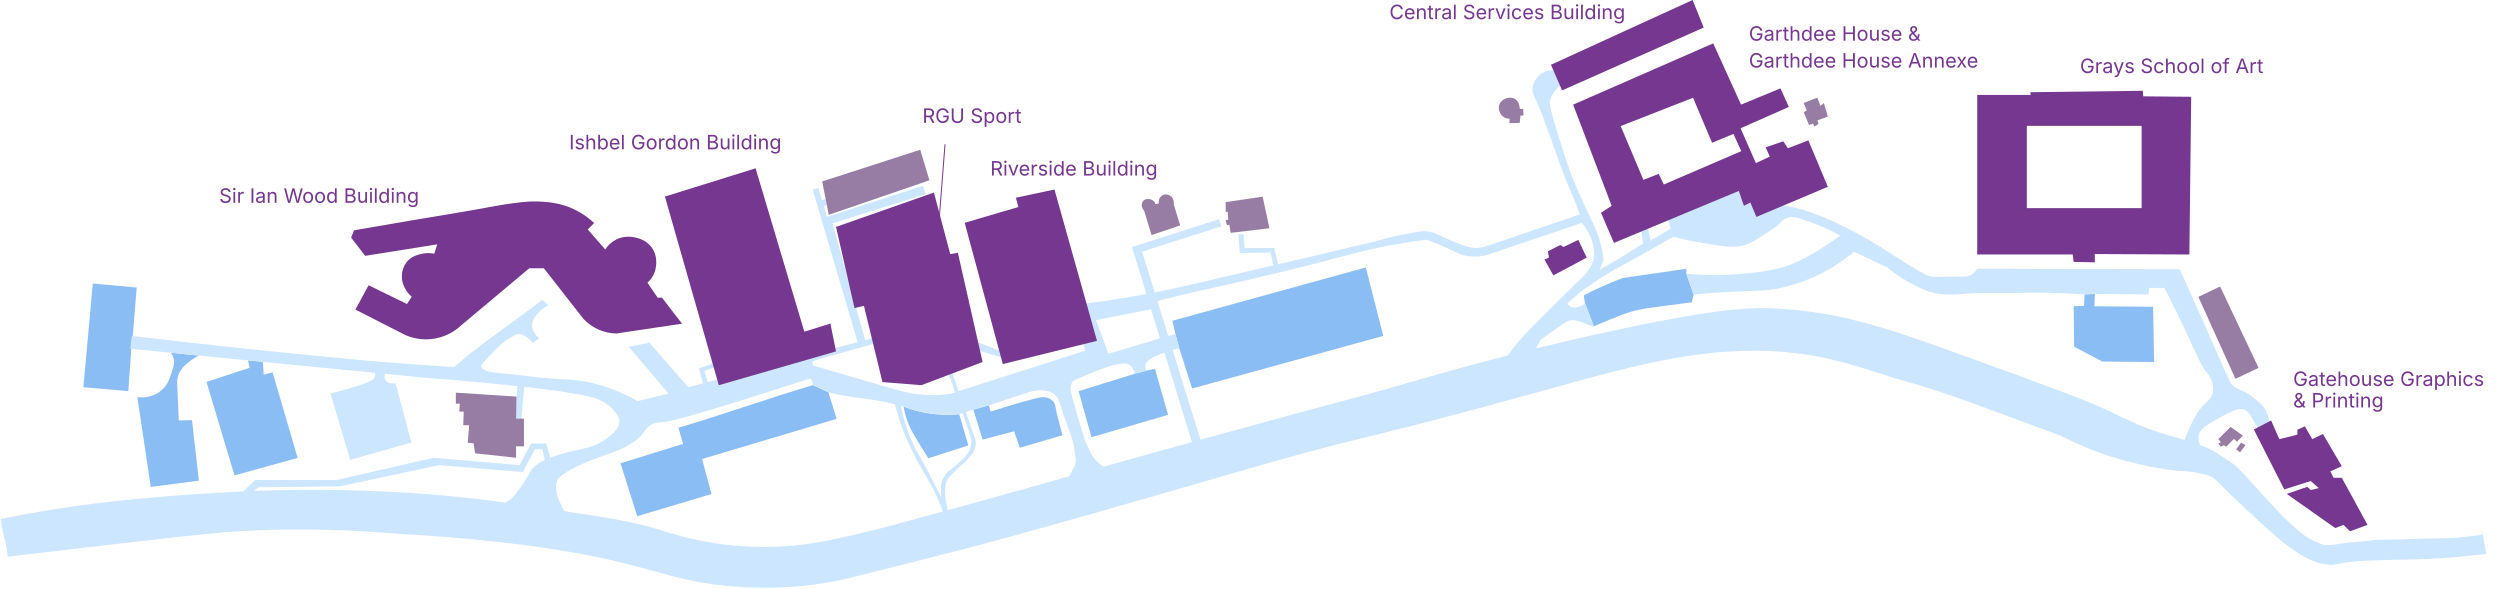
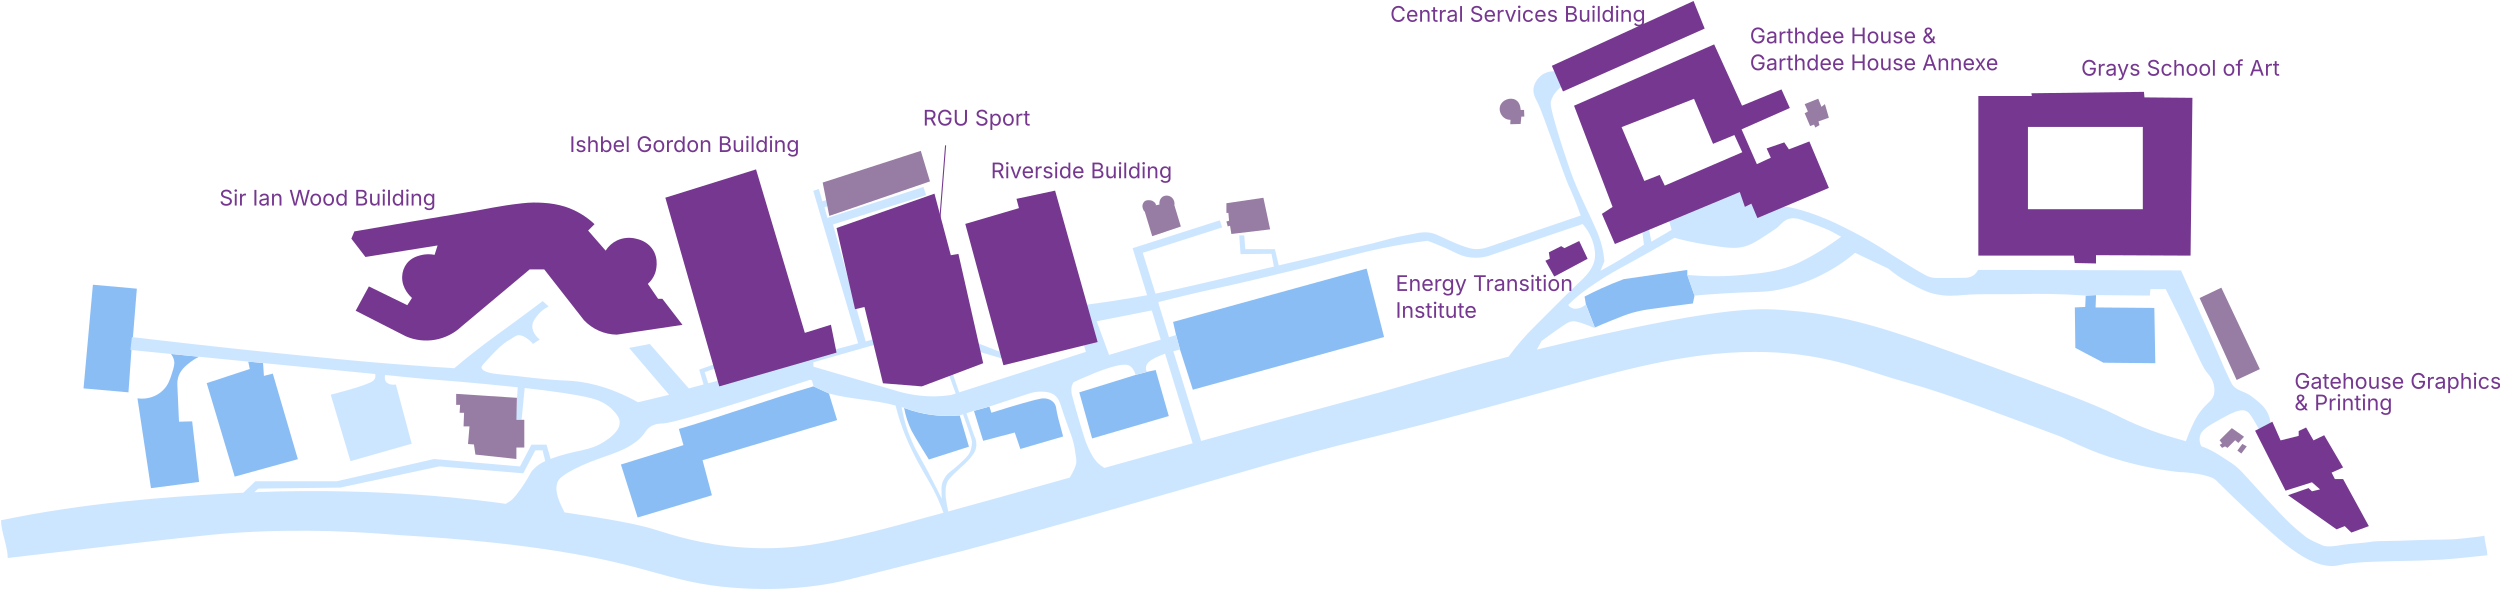
- <svg xmlns="http://www.w3.org/2000/svg" width="2515" height="592" viewBox="0 0 2515 592" fill="none">
+ <svg xmlns="http://www.w3.org/2000/svg" width="2322" height="548" viewBox="0 0 2322 548" fill="none">
  <g id="CampusOverview">
    <g id="parkings">
-       <path id="parking" d="M137.521 289.237L93.342 285.275C90.217 320.032 87.071 354.782 83.902 389.525L129.088 393.498C130.077 379.439 131.069 365.366 132.065 351.279L133.548 338.374C134.883 321.999 136.208 305.62 137.521 289.237Z" fill="#8BBDF5" />
-       <path id="parking_2" d="M174.924 361.39C175.725 365.146 174.685 368.415 172.607 374.965C170.723 380.897 168.959 386.245 163.946 391.203C161.809 393.333 159.355 395.118 156.672 396.497C150.939 399.358 144.468 400.397 138.127 399.474L151.703 489.835L200.082 483.556L193.132 422.651L179.892 422.987C179.189 408.297 178.658 395.923 178.236 386.245C178.067 383.8 178.29 381.345 178.896 378.97C181.007 370.927 187.211 366.229 191.801 362.732C194.376 360.792 197.127 359.096 200.017 357.666L171.795 354.862C173.319 356.773 174.388 359.005 174.924 361.39Z" fill="#8BBDF5" />
-       <path id="parking_3" d="M251.038 369.996L207.736 384.231C217.118 415.561 226.5 446.893 235.882 478.23L299.428 460.682C290.984 432.008 282.58 403.324 274.216 374.629L265.285 376.946C264.989 372.616 264.704 368.307 264.429 364.02L249.522 362.548L251.038 369.996Z" fill="#8BBDF5" />
-       <path id="parking_4" d="M687.113 446.565L624.228 466.051L641.04 519.313C665.863 511.811 690.902 504.493 715.736 496.99L706.318 461.742L841.637 421.363C838.888 412.443 836.134 403.523 833.377 394.602L817.81 387.458C773.566 400.372 726.681 417.39 682.491 430.305C684.021 435.74 685.562 441.16 687.113 446.565Z" fill="#8BBDF5" />
-       <path id="parking_5" d="M926.888 449.759C929.768 454.5 932.193 458.419 933.849 461.017L974.185 448.113L964.918 416.719C945.942 418.541 926.801 415.948 908.994 409.141C910.415 417.182 912.966 424.981 916.572 432.308C918.498 435.924 921.291 440.557 926.888 449.759Z" fill="#8BBDF5" />
-       <path id="parking_6" d="M1020.23 433.877C1022.1 439.398 1023.98 444.916 1025.86 450.43L1068.88 437.85C1064.9 423.842 1062.59 414.565 1061.93 409.704C1061.73 407.798 1061.05 405.975 1059.95 404.41C1058.27 402.28 1055.94 400.758 1053.32 400.08C1051.16 399.494 1048.91 399.383 1046.71 399.755C1041.12 400.654 1022.19 405.937 996.724 413.991L994.754 407.777L979.197 412.107C982.279 422.153 985.368 432.192 988.464 442.224L1020.23 433.877Z" fill="#8BBDF5" />
-       <path id="parking_7" d="M1098.01 439.832L1175.12 417.325C1170.72 401.888 1166.3 386.444 1161.88 370.992L1152.95 372.973L1141.7 375.961L1085.09 393.498C1089.4 408.95 1093.71 424.394 1098.01 439.832Z" fill="#8BBDF5" />
-       <path id="parking_8" d="M1391.58 337.898L1374.04 269.048L1179.43 322.667C1180.42 327.083 1181.42 331.497 1182.4 335.906L1186.38 350.467C1190.71 363.934 1195.01 377.393 1199.28 390.846L1391.58 337.898Z" fill="#8BBDF5" />
-       <path id="parking_9" d="M1641.46 313.4C1648.21 311.561 1655.08 310.233 1662.03 309.427C1672.97 307.879 1686.46 306.06 1702.08 304.133L1703.74 296.187L1696.46 275.337V270.379L1632.58 279.646C1625.2 282.396 1617.43 285.567 1609.41 289.237C1603.71 291.846 1598.31 294.509 1593.17 297.183L1594.5 305.129L1603.45 328.328C1608.74 325.968 1614.25 323.641 1619.98 321.346C1629.98 317.351 1635.07 315.229 1641.46 313.4Z" fill="#8BBDF5" />
-       <path id="parking_10" d="M2086.12 308.106C2086.29 321.682 2086.46 335.253 2086.62 348.821L2114.92 363.706L2167.04 364.204C2166.72 345.671 2166.39 327.138 2166.06 308.604L2106.97 308.106L2107.47 295.7L2097.04 296.187L2096.55 307.608L2086.12 308.106Z" fill="#8BBDF5" />
+       <g id="Group 10">
+         <path id="parking" d="M127.11 268.11L86.3 264.45C83.413 296.557 80.507 328.657 77.58 360.75L119.32 364.42C120.233 351.433 121.15 338.433 122.07 325.42L123.44 313.5C124.673 298.373 125.897 283.243 127.11 268.11Z" fill="#8BBDF5" />
+       </g>
+       <g id="Group 9">
+         <path id="parking_2" d="M161.66 334.76C162.4 338.23 161.44 341.25 159.52 347.3C157.78 352.78 156.15 357.72 151.52 362.3C149.546 364.267 147.279 365.917 144.8 367.19C139.504 369.833 133.527 370.793 127.67 369.94L140.21 453.41L184.9 447.61L178.48 391.35L166.25 391.66C165.6 378.09 165.11 366.66 164.72 357.72C164.564 355.462 164.77 353.193 165.33 351C167.28 343.57 173.01 339.23 177.25 336C179.629 334.208 182.17 332.641 184.84 331.32L158.77 328.73C160.177 330.495 161.166 332.557 161.66 334.76Z" fill="#8BBDF5" />
+       </g>
+       <g id="Group 8">
+         <path id="parking_3" d="M231.97 342.71L191.97 355.86C200.637 384.8 209.304 413.743 217.97 442.69L276.67 426.48C268.87 399.993 261.107 373.497 253.38 346.99L245.13 349.13C244.857 345.13 244.594 341.15 244.34 337.19L230.57 335.83L231.97 342.71Z" fill="#8BBDF5" />
+       </g>
+       <g id="Group 7">
+         <path id="parking_4" d="M634.79 413.44L576.7 431.44L592.23 480.64C615.16 473.71 638.29 466.95 661.23 460.02L652.53 427.46L777.53 390.16C774.99 381.92 772.447 373.68 769.9 365.44L755.52 358.84C714.65 370.77 671.34 386.49 630.52 398.42C631.934 403.44 633.357 408.447 634.79 413.44Z" fill="#8BBDF5" />
+       </g>
+       <g id="Group 6">
+         <path id="parking_5" d="M856.28 416.39C858.94 420.77 861.18 424.39 862.71 426.79L899.97 414.87L891.41 385.87C873.881 387.554 856.199 385.158 839.75 378.87C841.063 386.298 843.419 393.502 846.75 400.27C848.53 403.61 851.11 407.89 856.28 416.39Z" fill="#8BBDF5" />
+       </g>
+       <g id="Group 5">
+         <path id="parking_6" d="M942.5 401.72C944.233 406.82 945.967 411.917 947.7 417.01L987.44 405.39C983.77 392.45 981.63 383.88 981.02 379.39C980.841 377.63 980.21 375.946 979.19 374.5C977.644 372.532 975.493 371.127 973.07 370.5C971.079 369.959 968.994 369.856 966.96 370.2C961.8 371.03 944.31 375.91 920.79 383.35L918.97 377.61L904.6 381.61C907.447 390.89 910.3 400.163 913.16 409.43L942.5 401.72Z" fill="#8BBDF5" />
+       </g>
+       <g id="Group 4">
+         <path id="parking_7" d="M1014.35 407.22L1085.58 386.43C1081.51 372.17 1077.44 357.903 1073.35 343.63L1065.1 345.46L1054.71 348.22L1002.42 364.42C1006.4 378.693 1010.38 392.96 1014.35 407.22Z" fill="#8BBDF5" />
+       </g>
+       <g id="Group 3">
+         <path id="parking_8" d="M1285.53 313.06L1269.33 249.46L1089.56 298.99C1090.48 303.07 1091.4 307.147 1092.31 311.22L1095.98 324.67C1099.98 337.11 1103.95 349.543 1107.9 361.97L1285.53 313.06Z" fill="#8BBDF5" />
+       </g>
+       <g id="Group 2">
+         <path id="parking_9" d="M1516.36 290.43C1522.59 288.731 1528.94 287.504 1535.36 286.76C1545.47 285.33 1557.93 283.65 1572.36 281.87L1573.89 274.53L1567.16 255.27V250.69L1508.16 259.25C1501.34 261.79 1494.16 264.72 1486.75 268.11C1481.49 270.52 1476.5 272.98 1471.75 275.45L1472.98 282.79L1481.25 304.22C1486.13 302.04 1491.22 299.89 1496.52 297.77C1505.75 294.08 1510.46 292.12 1516.36 290.43Z" fill="#8BBDF5" />
+       </g>
+       <g id="Group 1">
+         <path id="parking_10" d="M1927.11 285.54C1927.27 298.08 1927.42 310.617 1927.57 323.15L1953.71 336.9L2001.86 337.36C2001.56 320.24 2001.26 303.12 2000.95 286L1946.37 285.54L1946.83 274.08L1937.2 274.53L1936.74 285.08L1927.11 285.54Z" fill="#8BBDF5" />
+       </g>
    </g>
    <g id="road">
-       <path id="Vector" d="M2497.94 537.684C2491.8 538.853 2482.61 539.611 2475.84 540.423C2460.51 542.241 2452.67 541.083 2427.94 542.155C2408 543.064 2388.97 542.891 2386.15 543.4C2373.84 545.565 2364.18 545.229 2351.86 547.373C2349.12 547.838 2339.57 549.386 2335.22 547.373C2329.31 544.699 2322.23 541.96 2317.54 538.138C2306.45 529.229 2300.64 524.347 2278.57 500.325C2244.9 463.669 2254.4 471.615 2229.85 455.648C2224.61 452.39 2219.04 449.704 2213.22 447.637C2211.84 444.84 2211.32 441.692 2211.73 438.597C2212.81 431.474 2219.42 427.772 2232.08 420.724C2243.8 414.229 2253.03 409.033 2259.38 412.789C2262.06 414.359 2264.97 419.458 2270.81 429.666C2271.89 431.539 2272.73 433.109 2273.28 434.137L2283.22 430.164C2283.46 425.24 2282.61 420.323 2280.73 415.766C2277.61 408.362 2272.47 404.237 2264.35 397.893C2256.23 391.55 2248.89 392.621 2244.02 385.043C2243.19 383.603 2242.44 382.114 2241.78 380.583C2237.83 372.237 2235.85 368.069 2232.6 360.22C2229.55 352.87 2218.82 328.577 2192.88 270.866L1988.84 270.368C1987.62 272.811 1985.75 274.87 1983.43 276.322C1981.01 277.692 1978.27 278.38 1975.49 278.314C1946.58 278.726 1944.54 278.855 1939.77 277.318C1937.98 276.744 1935.7 275.911 1920.9 266.893C1906.32 258.005 1897.42 252.041 1891.11 248.024C1879.22 240.62 1866.96 233.827 1854.38 227.672C1843.01 221.854 1831.23 216.875 1819.13 212.776C1799.37 206.216 1790.16 206.064 1784.87 206.281C1781.78 206.432 1768.34 198.833 1765.85 188.375C1758.73 158.551 1739.02 191.829 1729.1 188.375C1722.98 186.21 1714.02 201.518 1708.01 203.261C1696.1 206.725 1687.03 211.921 1677.69 219.185C1678.68 222.83 1679.68 226.471 1680.67 230.108L1660.31 242.016C1659.49 237.542 1658.66 233.074 1657.83 228.614L1651.33 232.576L1652.83 244.993C1644.86 250.276 1636.43 255.602 1627.51 260.874C1621.27 264.562 1615.14 268.037 1609.1 271.299C1610.42 268.16 1611.75 265.017 1613.08 261.87C1612.94 259.943 1612.67 256.988 1612.08 253.437C1610.81 245.917 1608.63 238.581 1605.59 231.591C1598.2 214.27 1589.9 199.006 1581.77 178.47C1577.04 166.562 1557.48 107.844 1559.14 101.435C1561.58 92.115 1569.1 86.366 1573.54 83.562L1568.57 71.654C1565.71 70.742 1562.69 70.447 1559.7 70.789C1556.71 71.13 1553.84 72.1 1551.25 73.635C1550.79 73.928 1542.84 79.048 1541.82 88.033C1541.19 93.587 1543.54 97.603 1546.29 102.929C1551.08 112.218 1572.47 175.461 1576.85 184.922C1580.1 192.024 1584.64 202.416 1589.27 215.699L1497.42 246.974C1493.3 248.561 1488.93 249.404 1484.51 249.464C1481.49 249.464 1475.85 249.161 1457.71 241.02C1445.68 235.607 1441.72 232.879 1433.89 232.576C1430.55 232.505 1427.22 232.839 1423.97 233.572C1408.91 236.408 1401.38 237.837 1390.21 241.02C1377.22 244.712 1364.05 247.223 1350.99 250.449C1338.36 253.578 1320.45 257.746 1285.68 265.821L1281.81 249.464H1252.01L1250.99 235.651H1245.91L1247.23 254.509L1278.34 254.184L1280.8 267.012C1216.85 281.887 1184.67 289.833 1161.72 294.228L1148.99 253.188L1228.75 227.705L1226.42 220.495L1138.73 248.544L1153.28 295.808C1131.45 299.814 1101.55 304.664 1065.42 308.615C1067.41 315.067 1069.4 321.523 1071.39 327.982L1083.92 325.589C1086.53 334.661 1089.13 343.733 1091.74 352.805L964.377 393.476L952.209 358.25L946.796 360.231C951.245 369.433 953.746 376.145 955.727 380.594C955.727 380.594 957.622 385.682 960.837 394.667L956.063 396.194C950.685 396.99 945.26 397.431 939.825 397.514C925.897 397.622 912.041 395.498 898.785 391.225C879.689 385.574 852.051 377.769 817.831 367.668C817.831 366.196 817.734 364.724 817.691 363.262L894.151 341.416L892.16 336.447L870.335 342.261L837.48 224.706L931.142 195.25L928.49 186.936L831.85 218.048L828.917 207.342L832.846 206.14L831.85 199.851L826.806 201.334L823.244 188.928L817.615 190.909L862.779 344.188L712.055 384.34L708.45 373.135L728.553 366.185C728.553 366.185 725.576 361.465 725.305 362.212C725.035 362.959 702.972 370.645 702.972 370.645L707.302 385.574L692.504 389.514C679.427 374.618 666.353 359.726 653.283 344.837L632.433 348.81L672.639 395.966L641.429 403.447C610.987 386.526 586.143 382.185 568.454 381.601C547.355 380.908 526.429 377.53 505.395 375.647C498.044 374.986 485.227 373.85 484.047 368.697C483.776 367.484 484.545 366.218 496.962 353.303C505.546 344.372 510.277 341.73 511.858 340.897C516.838 338.244 519.436 334.477 525.162 336.707C529.363 338.353 534.689 342.835 535.685 344.87L542.635 340.399C541.552 339.554 534.418 333.73 535.187 326.001C535.533 322.569 537.298 320.133 539.16 317.557C542.4 313.129 546.654 309.543 551.566 307.099L545.612 301.687C542.743 303.852 537.828 307.554 531.712 312.112C503.403 333.178 492.545 340.258 473.622 355.306C469.833 358.326 463.879 363.111 456.745 369.206C440.788 368.242 418.855 366.813 392.701 364.735C362.963 362.375 342.297 360.307 306.324 356.789C255.877 351.863 217.013 347.544 193.132 344.881C172.837 342.614 152.648 340.298 132.563 337.931L131.069 350.835L171.795 354.883L200.017 357.687L249.522 362.58L264.429 364.053C311.78 368.708 348.468 372.28 377.123 375.051C377.526 376.327 377.526 377.695 377.123 378.97C376.612 380.325 375.688 381.484 374.481 382.283C368.084 386.851 335.098 395.187 332.446 395.847C339.057 418.133 345.675 440.42 352.3 462.706L413.865 445.158C408.575 425.304 403.277 405.457 397.973 385.617C396.443 385.921 394.869 385.921 393.34 385.617C391.487 385.377 389.755 384.567 388.381 383.3C386.823 381.612 386.465 378.884 387.201 376.058L393.697 376.686C403.797 377.65 413.876 378.851 424.008 379.663C435.332 380.605 478.764 383.896 520.453 388.41L518.429 420.973H524.383L527.49 389.125C554.684 392.177 580.297 395.728 594.717 399.452C600.238 400.881 610.24 404.291 617.559 412.865C620.113 415.864 622.787 418.992 622.971 423.29C623.458 432.297 612.828 439.528 608.075 442.646C591.696 453.472 579.929 450.473 553.525 460.433L549.498 446.121H534.191L522.759 467.967L436.371 460.519L338.573 482.863H256.678L244.596 494.382C238.917 494.641 233.179 494.934 227.384 495.258C167.822 498.712 86.316 504.298 0.967 522.084C0.967 533.992 7.668 548.141 7.668 560.06C22.51 558.296 44.475 555.73 70.965 552.612C164.065 541.787 210.55 536.374 236.282 534.739C308.153 530.073 363.699 534.122 400.831 536.98C418.238 538.312 506.456 542.166 591.469 558.566C661.716 572.131 684.233 587.341 747.108 590.588C773.858 591.974 803.401 591.443 836.473 585.381C845.718 583.682 857.41 580.748 880.414 574.956L969.032 552.612C1056.08 529.803 1212.54 484.097 1212.54 484.097C1408.78 426.787 1323.56 456.644 1575.95 386.548C1643.85 367.69 1707.72 351.073 1775.52 352.989C1839.55 354.851 1877.79 372.789 1917.02 383.528C1958.53 394.895 2014.56 416.784 2069.66 437.147C2077.92 440.2 2094.74 449.78 2119.55 457.997C2142.54 465.599 2166.24 470.837 2190.3 473.629C2198.73 473.629 2222.33 476.086 2228.29 482.051C2251.63 505.38 2267.74 520.049 2284.12 534.696C2300.12 549.007 2320.93 565.754 2340.41 567.876C2350.45 568.959 2348.64 566.718 2369.53 564.78C2386.96 563.178 2425.58 562.994 2433.74 562.615C2453.23 561.619 2451.06 562.734 2500.93 557.321C2500.5 549.592 2498.42 545.413 2497.94 537.684ZM536.183 470.944C532.177 475.274 532.437 477.537 526.743 485.84C520.377 495.139 517.087 499.859 512.345 503.161C511.075 504.06 509.74 504.863 508.35 505.564C484.058 502.089 386.151 488.904 255.693 493.873L259.655 490.257L342.07 489.261L441.849 467.913L526.007 474.896L538.164 451.815H545.493L548.091 462.641C543.596 464.566 539.543 467.392 536.183 470.944ZM1102.64 322.006C1111.86 320.231 1121.11 318.427 1130.39 316.593C1139.66 314.76 1148.86 312.934 1157.98 311.116L1167 340.453L1115.04 355.814L1102.64 322.006ZM909.026 409.054C926.833 415.861 945.974 418.455 964.951 416.632L968.198 415.55L970.363 421.753C970.98 423.517 976.772 439.074 977.227 443.404C977.335 444.541 976.815 451.74 973.838 455.875C970.861 460.01 967.928 462.284 964.236 465.802C956.864 472.828 953.898 473.272 950.639 478.132C946.764 483.924 946.59 487.161 946.569 490.17C946.569 493.483 946.655 497.077 946.872 500.541C943.733 494.046 940.82 488.319 938.212 483.35C934.336 475.772 931.911 471.02 928.122 464.319C920.934 451.588 919.862 449.585 916.701 442.311C913.354 434.842 910.694 427.084 908.755 419.133C907.792 415.084 907.056 411.458 906.493 408.383L909.026 409.054ZM929.876 519.594C919.332 522.431 848.143 543.172 805.263 548.141C786.476 550.278 767.538 550.764 748.667 549.592C705.722 546.983 674.512 536.46 659.302 531.719C639.957 525.689 612.752 520.893 567.523 514.171C562.781 504.763 556.892 493.093 560.508 483.859C561.428 481.477 563.507 477.905 576.887 470.944C599.556 459.155 618.684 456.351 633.483 447.128C637.813 444.4 641.58 442.072 645.391 437.699C648.963 433.596 649.494 431.279 652.839 428.757C658.252 424.654 664.747 424.827 666.241 424.784C674.631 424.568 714.415 413.417 814.551 380.8L816.391 381.59C816.5 383.03 817.777 386.083 817.885 387.512L833.453 394.656C855.266 400.6 878.563 400.805 900.376 406.738C903.008 417.361 906.413 427.778 910.563 437.905C914.942 448.332 919.915 458.499 925.459 468.357C932.69 481.521 936.599 486.663 942.336 499.296C945.097 505.359 947.121 510.62 948.539 514.571C943.224 515.946 935.884 517.981 929.876 519.594ZM1082.12 463.994C1082.01 465.077 1081.63 468.151 1077.79 475.253C1077.17 476.4 1076.41 477.732 1075.54 479.182C1013.43 496.601 996.28 501.613 953.356 513.25C952.685 510.263 952.198 507.654 951.852 505.532C951.018 500.498 950.531 497.499 950.693 493.451C950.653 490.651 951.043 487.861 951.852 485.18C952.934 481.932 954.547 479.41 966.076 468.941C968.562 466.898 970.909 464.692 973.102 462.338C977.216 457.748 980.81 453.677 981.546 447.94C981.968 444.111 981.212 440.244 979.381 436.854C976.812 429.407 974.239 421.951 971.662 414.489L979.24 412.031L994.753 407.777C1011.23 402.267 1024.61 398.034 1034.14 394.862C1039.13 393.12 1044.43 392.445 1049.69 392.881C1052.71 393.163 1056.19 393.52 1059.62 395.858C1064.23 399.008 1065.74 404.031 1066.91 407.766C1075.57 435.317 1079.33 438.186 1081.47 456.752C1082.02 459.124 1082.24 461.562 1082.12 463.994ZM1116.54 467.718L1110.31 469.461C1109.02 468.71 1107.79 467.878 1106.61 466.971C1100.18 462.013 1097.21 455.734 1094.37 449.759C1092.51 445.802 1090.97 441.709 1089.74 437.515C1089.74 437.515 1083.4 417.553 1077.48 395.154C1077.21 393.291 1077.11 391.407 1077.16 389.525C1077.35 387.258 1078.15 385.084 1079.47 383.236C1081.01 382.521 1083.58 381.341 1086.75 379.934C1127.02 362.017 1133.84 365.503 1136.07 367.019C1137.73 368.101 1140.23 370.515 1141.7 375.961L1152.95 372.973C1152.14 371.217 1151.91 369.25 1152.29 367.354C1152.81 365.049 1154.39 363.024 1157.92 360.729C1162.17 358.226 1166.68 356.207 1171.38 354.71L1199.07 444.714C1177.48 450.711 1152.18 457.769 1116.54 467.718ZM1516.73 357.601C1449.99 374.683 1400.97 389.85 1388.35 393.249C1288.47 420.194 1255.61 429.06 1207.65 442.343L1179.69 352.166C1182.93 351.289 1185.38 350.705 1186.38 350.467L1182.4 335.906L1175.29 338.017L1165.02 304.934L1164.69 302.704C1166.97 302.13 1170.42 301.254 1174.63 300.214C1200.3 293.871 1219.51 289.681 1225.76 288.306C1252.82 282.363 1279.79 275.813 1310.2 268.441C1331.41 263.299 1362.76 254.227 1387.16 249.085C1400.31 246.314 1412.44 244.365 1413.96 244.116C1422.53 242.752 1429.82 241.8 1435.31 241.139C1439.42 242.622 1445.9 245.08 1453.71 248.587C1464.12 253.275 1467.39 255.559 1473.57 257.031C1480.95 258.672 1488.61 258.501 1495.91 256.533L1591.23 224.262C1595.02 228.509 1598.04 233.381 1600.16 238.66C1600.84 240.36 1604.23 248.771 1603.64 257.064C1602.79 268.972 1593.89 277.178 1586.26 284.366C1571.7 298.082 1557.84 312.512 1543.57 326.585C1533.79 336.172 1524.81 346.545 1516.73 357.601ZM2197.75 442.603C2194.32 441.574 2190.63 440.524 2186.66 439.42C2166.32 433.732 2146.6 425.999 2127.82 416.34C2103.31 404.172 2064.57 390.099 1987.09 361.974C1909.33 333.741 1860.93 316.171 1800.17 311.332C1771.39 309.048 1741.44 304.978 1578.25 342.607C1566.92 345.227 1555.89 347.85 1545.17 350.477C1546.6 347.771 1548.18 344.891 1549.95 341.817C1558.84 335.257 1569.32 327.744 1574.94 324.28C1576.37 323.387 1577.94 322.719 1579.57 322.298C1582.04 321.66 1585.17 321.79 1596.12 325.936C1597.9 326.607 1600.15 327.495 1602.74 328.588L1603.42 328.285L1594.49 305.129C1592.86 306.606 1590.94 307.733 1588.86 308.442C1586.91 309.091 1583.83 310.13 1580.59 308.766C1579.02 308.102 1577.67 307.01 1576.69 305.616C1578 304.296 1579.33 302.975 1580.75 301.654C1587.9 294.986 1593.62 291.002 1602.6 284.777C1615.59 275.781 1624.67 271.029 1640.32 262.433C1650.59 256.804 1665.39 248.576 1683.52 238.108C1693.33 240.788 1703.27 242.956 1713.3 244.603C1734.24 248.013 1744.69 249.713 1755.01 246.584C1762.83 244.214 1770.48 239.007 1785.79 228.722C1789.49 226.211 1792.76 220.224 1799.69 218.784C1804.56 217.778 1808.63 219.098 1812.1 220.278C1834.25 227.856 1841.33 231.699 1841.33 231.699L1851.15 237.047C1846.33 240.641 1840.33 244.842 1833.4 249.237C1825.4 254.341 1817.11 258.982 1808.58 263.137C1789.77 271.873 1773.36 273.443 1752.96 275.38C1734.14 277.169 1715.19 277.169 1696.37 275.38L1703.65 296.231C1710.71 295.592 1721.53 294.682 1734.77 293.914C1766.54 292.073 1772.76 293.308 1788.39 290.276C1801.64 287.634 1814.53 283.411 1826.77 277.697C1840.61 271.282 1853.52 263.046 1865.17 253.21L1898.5 269.047C1904.95 274.471 1911.92 279.24 1919.31 283.283C1931.22 289.876 1937.53 292.669 1943.64 294.206C1956.33 297.4 1966.37 296.306 1973.43 295.7C1992.91 294 2012.49 295.245 2032.01 294.704C2047.6 294.271 2069.75 294.239 2097.04 296.187L2107.47 295.7L2161.6 296.187L2162.09 289.692H2177.48C2187.82 310.109 2195.29 325.644 2200.32 336.361C2211.44 360.015 2214.95 369.108 2220.17 375.084C2222.38 377.54 2224.06 380.411 2225.14 383.528C2226.4 387.197 2226.74 391.118 2226.14 394.949C2224.89 401.238 2220.73 402.916 2214.72 409.834C2208.17 417.412 2205.06 424.697 2200.82 434.657C2199.64 437.472 2198.63 440.102 2197.75 442.603Z" fill="#CDE6FF" />
-       <path id="Vector_2" d="M1016.09 362.039L1013.11 355.771L976.209 341.373L979.846 351.3L1016.09 362.039Z" fill="#CDE6FF" />
+       <path id="Vector" d="M2307.52 497.61C2301.85 498.69 2293.36 499.39 2287.11 500.14C2272.95 501.82 2265.71 500.75 2242.86 501.74C2224.44 502.58 2206.86 502.42 2204.26 502.89C2192.89 504.89 2183.96 504.58 2172.58 506.56C2170.05 506.99 2161.23 508.42 2157.21 506.56C2151.75 504.09 2145.21 501.56 2140.88 498.03C2130.64 489.8 2125.27 485.29 2104.88 463.1C2073.78 429.24 2082.56 436.58 2059.88 421.83C2055.04 418.821 2049.89 416.34 2044.52 414.43C2043.24 411.846 2042.76 408.939 2043.14 406.08C2044.14 399.5 2050.24 396.08 2061.94 389.57C2072.76 383.57 2081.29 378.77 2087.16 382.24C2089.63 383.69 2092.32 388.4 2097.71 397.83C2098.71 399.56 2099.49 401.01 2100 401.96L2109.18 398.29C2109.4 393.741 2108.62 389.2 2106.88 384.99C2104 378.15 2099.25 374.34 2091.75 368.48C2084.25 362.62 2077.47 363.61 2072.97 356.61C2072.2 355.28 2071.51 353.904 2070.9 352.49C2067.25 344.78 2065.42 340.93 2062.42 333.68C2059.6 326.89 2049.69 304.45 2025.73 251.14L1837.25 250.68C1836.12 252.936 1834.39 254.839 1832.25 256.18C1830.02 257.445 1827.48 258.081 1824.92 258.02C1798.21 258.4 1796.33 258.52 1791.92 257.1C1790.27 256.57 1788.16 255.8 1774.49 247.47C1761.02 239.26 1752.8 233.75 1746.97 230.04C1735.99 223.201 1724.66 216.926 1713.04 211.24C1702.54 205.865 1691.65 201.266 1680.48 197.48C1662.23 191.42 1653.72 191.28 1648.83 191.48C1645.98 191.62 1633.56 184.6 1631.26 174.94C1624.69 147.39 1606.48 178.13 1597.32 174.94C1591.66 172.94 1583.39 187.08 1577.83 188.69C1566.83 191.89 1558.45 196.69 1549.83 203.4C1550.74 206.767 1551.66 210.13 1552.58 213.49L1533.77 224.49C1533.01 220.357 1532.25 216.23 1531.48 212.11L1525.48 215.77L1526.86 227.24C1519.5 232.12 1511.71 237.04 1503.47 241.91C1497.71 245.317 1492.04 248.527 1486.47 251.54C1487.69 248.64 1488.91 245.737 1490.14 242.83C1490.01 241.05 1489.76 238.32 1489.22 235.04C1488.05 228.094 1486.04 221.317 1483.22 214.86C1476.4 198.86 1468.73 184.76 1461.22 165.79C1456.85 154.79 1438.78 100.55 1440.32 94.63C1442.57 86.02 1449.52 80.71 1453.62 78.12L1449.03 67.12C1446.39 66.278 1443.59 66.005 1440.83 66.321C1438.08 66.636 1435.42 67.532 1433.03 68.95C1432.6 69.22 1425.26 73.95 1424.32 82.25C1423.74 87.38 1425.91 91.09 1428.45 96.01C1432.87 104.59 1452.63 163.01 1456.68 171.75C1459.68 178.31 1463.87 187.91 1468.15 200.18L1383.3 229.07C1379.49 230.536 1375.46 231.314 1371.38 231.37C1368.59 231.37 1363.38 231.09 1346.62 223.57C1335.51 218.57 1331.85 216.05 1324.62 215.77C1321.54 215.704 1318.46 216.013 1315.45 216.69C1301.54 219.31 1294.59 220.63 1284.27 223.57C1272.27 226.98 1260.1 229.3 1248.04 232.28C1236.37 235.17 1219.83 239.02 1187.71 246.48L1184.14 231.37H1156.61L1155.67 218.61H1150.97L1152.19 236.03L1180.93 235.73L1183.2 247.58C1124.13 261.32 1094.4 268.66 1073.2 272.72L1061.44 234.81L1135.12 211.27L1132.97 204.61L1051.97 230.52L1065.41 274.18C1045.24 277.88 1017.62 282.36 984.25 286.01C986.09 291.97 987.927 297.933 989.76 303.9L1001.34 301.69C1003.75 310.07 1006.15 318.45 1008.56 326.83L890.91 364.4L879.67 331.86L874.67 333.69C878.78 342.19 881.09 348.39 882.92 352.5C882.92 352.5 884.67 357.2 887.64 365.5L883.23 366.91C878.262 367.646 873.252 368.053 868.23 368.13C855.364 368.229 842.566 366.268 830.32 362.32C812.68 357.1 787.15 349.89 755.54 340.56C755.54 339.2 755.45 337.84 755.41 336.49L826.04 316.31L824.2 311.72L804.04 317.09L773.69 208.5L860.21 181.29L857.76 173.61L768.49 202.35L765.78 192.46L769.41 191.35L768.49 185.54L763.83 186.91L760.54 175.45L755.34 177.28L797.06 318.87L657.83 355.96L654.5 345.61L673.07 339.19C673.07 339.19 670.32 334.83 670.07 335.52C669.82 336.21 649.44 343.31 649.44 343.31L653.44 357.1L639.77 360.74C627.69 346.98 615.614 333.223 603.54 319.47L584.28 323.14L621.42 366.7L592.59 373.61C564.47 357.98 541.52 353.97 525.18 353.43C505.69 352.79 486.36 349.67 466.93 347.93C460.14 347.32 448.3 346.27 447.21 341.51C446.96 340.39 447.67 339.22 459.14 327.29C467.07 319.04 471.44 316.6 472.9 315.83C477.5 313.38 479.9 309.9 485.19 311.96C489.07 313.48 493.99 317.62 494.91 319.5L501.33 315.37C500.33 314.59 493.74 309.21 494.45 302.07C494.77 298.9 496.4 296.65 498.12 294.27C501.113 290.18 505.043 286.868 509.58 284.61L504.08 279.61C501.43 281.61 496.89 285.03 491.24 289.24C465.09 308.7 455.06 315.24 437.58 329.14C434.08 331.93 428.58 336.35 421.99 341.98C407.25 341.09 386.99 339.77 362.83 337.85C335.36 335.67 316.27 333.76 283.04 330.51C236.44 325.96 200.54 321.97 178.48 319.51C159.734 317.417 141.084 315.277 122.53 313.09L121.15 325.01L158.77 328.75L184.84 331.34L230.57 335.86L244.34 337.22C288.08 341.52 321.97 344.82 348.44 347.38C348.813 348.558 348.813 349.822 348.44 351C347.969 352.251 347.115 353.322 346 354.06C340.09 358.28 309.62 365.98 307.17 366.59C313.277 387.177 319.39 407.763 325.51 428.35L382.38 412.14C377.494 393.8 372.6 375.467 367.7 357.14C366.287 357.42 364.833 357.42 363.42 357.14C361.709 356.918 360.109 356.17 358.84 355C357.4 353.44 357.07 350.92 357.75 348.31L363.75 348.89C373.08 349.78 382.39 350.89 391.75 351.64C402.21 352.51 442.33 355.55 480.84 359.72L478.97 389.8H484.47L487.34 360.38C512.46 363.2 536.12 366.48 549.44 369.92C554.54 371.24 563.78 374.39 570.54 382.31C572.9 385.08 575.37 387.97 575.54 391.94C575.99 400.26 566.17 406.94 561.78 409.82C546.65 419.82 535.78 417.05 511.39 426.25L507.67 413.03H493.53L482.97 433.21L403.17 426.33L312.83 446.97H237.18L226.02 457.61C220.774 457.85 215.474 458.12 210.12 458.42C155.1 461.61 79.81 466.77 0.97 483.2C0.97 494.2 7.16 507.27 7.16 518.28C20.87 516.65 41.16 514.28 65.63 511.4C151.63 501.4 194.57 496.4 218.34 494.89C284.73 490.58 336.04 494.32 370.34 496.96C386.42 498.19 467.91 501.75 546.44 516.9C611.33 529.43 632.13 543.48 690.21 546.48C714.92 547.76 742.21 547.27 772.76 541.67C781.3 540.1 792.1 537.39 813.35 532.04L895.21 511.4C975.62 490.33 1120.15 448.11 1120.15 448.11C1301.42 395.17 1222.7 422.75 1455.84 358C1518.57 340.58 1577.57 325.23 1640.2 327C1699.34 328.72 1734.67 345.29 1770.9 355.21C1809.25 365.71 1861.01 385.93 1911.9 404.74C1919.53 407.56 1935.07 416.41 1957.99 424C1979.23 431.023 2001.12 435.861 2023.34 438.44C2031.13 438.44 2052.93 440.71 2058.44 446.22C2080 467.77 2094.88 481.32 2110.01 494.85C2124.79 508.07 2144.01 523.54 2162.01 525.5C2171.28 526.5 2169.61 524.43 2188.91 522.64C2205.01 521.16 2240.68 520.99 2248.22 520.64C2266.22 519.72 2264.22 520.75 2310.29 515.75C2309.89 508.61 2307.97 504.75 2307.52 497.61ZM495.37 435.96C491.67 439.96 491.91 442.05 486.65 449.72C480.77 458.31 477.73 462.67 473.35 465.72C472.177 466.55 470.944 467.293 469.66 467.94C447.22 464.73 356.78 452.55 236.27 457.14L239.93 453.8L316.06 452.88L408.23 433.16L485.97 439.61L497.2 418.29H503.97L506.37 428.29C502.218 430.068 498.474 432.679 495.37 435.96ZM1018.63 298.38C1027.15 296.74 1035.69 295.073 1044.26 293.38C1052.83 291.687 1061.32 290 1069.75 288.32L1078.08 315.42L1030.08 329.61L1018.63 298.38ZM839.78 378.79C856.23 385.078 873.911 387.473 891.44 385.79L894.44 384.79L896.44 390.52C897.01 392.15 902.36 406.52 902.78 410.52C902.88 411.57 902.4 418.22 899.65 422.04C896.9 425.86 894.19 427.96 890.78 431.21C883.97 437.7 881.23 438.11 878.22 442.6C874.64 447.95 874.48 450.94 874.46 453.72C874.46 456.78 874.54 460.1 874.74 463.3C871.84 457.3 869.15 452.01 866.74 447.42C863.16 440.42 860.92 436.03 857.42 429.84C850.78 418.08 849.79 416.23 846.87 409.51C843.778 402.611 841.322 395.445 839.53 388.1C838.64 384.36 837.96 381.01 837.44 378.17L839.78 378.79ZM859.04 480.9C849.3 483.52 783.54 502.68 743.93 507.27C726.576 509.244 709.083 509.692 691.65 508.61C651.98 506.2 623.15 496.48 609.1 492.1C591.23 486.53 566.1 482.1 524.32 475.89C519.94 467.2 514.5 456.42 517.84 447.89C518.69 445.69 520.61 442.39 532.97 435.96C553.91 425.07 571.58 422.48 585.25 413.96C589.25 411.44 592.73 409.29 596.25 405.25C599.55 401.46 600.04 399.32 603.13 396.99C608.13 393.2 614.13 393.36 615.51 393.32C623.26 393.12 660.01 382.82 752.51 352.69L754.21 353.42C754.31 354.75 755.49 357.57 755.59 358.89L769.97 365.49C790.12 370.98 811.64 371.17 831.79 376.65C834.221 386.463 837.366 396.085 841.2 405.44C845.245 415.072 849.839 424.464 854.96 433.57C861.64 445.73 865.25 450.48 870.55 462.15C873.1 467.75 874.97 472.61 876.28 476.26C871.37 477.53 864.59 479.41 859.04 480.9ZM999.67 429.54C999.57 430.54 999.22 433.38 995.67 439.94C995.1 441 994.4 442.23 993.6 443.57C936.22 459.66 920.38 464.29 880.73 475.04C880.11 472.28 879.66 469.87 879.34 467.91C878.57 463.26 878.12 460.49 878.27 456.75C878.233 454.164 878.594 451.587 879.34 449.11C880.34 446.11 881.83 443.78 892.48 434.11C894.776 432.223 896.944 430.185 898.97 428.01C902.77 423.77 906.09 420.01 906.77 414.71C907.16 411.173 906.462 407.601 904.77 404.47C902.397 397.59 900.02 390.703 897.64 383.81L904.64 381.54L918.97 377.61C934.19 372.52 946.55 368.61 955.35 365.68C959.959 364.071 964.855 363.447 969.72 363.85C972.51 364.11 975.72 364.44 978.89 366.6C983.15 369.51 984.54 374.15 985.62 377.6C993.62 403.05 997.1 405.7 999.07 422.85C999.583 425.041 999.785 427.293 999.67 429.54ZM1031.47 432.98L1025.71 434.59C1024.53 433.896 1023.39 433.128 1022.3 432.29C1016.36 427.71 1013.61 421.91 1010.99 416.39C1009.28 412.735 1007.85 408.954 1006.71 405.08C1006.71 405.08 1000.86 386.64 995.39 365.95C995.142 364.228 995.042 362.489 995.09 360.75C995.266 358.656 996.005 356.648 997.23 354.94C998.65 354.28 1001.02 353.19 1003.95 351.89C1041.15 335.34 1047.45 338.56 1049.51 339.96C1051.04 340.96 1053.35 343.19 1054.71 348.22L1065.1 345.46C1064.35 343.838 1064.14 342.021 1064.49 340.27C1064.97 338.14 1066.43 336.27 1069.69 334.15C1073.62 331.838 1077.79 329.973 1082.13 328.59L1107.71 411.73C1087.76 417.27 1064.39 423.79 1031.47 432.98ZM1401.14 331.26C1339.49 347.04 1294.21 361.05 1282.55 364.19C1190.29 389.08 1159.93 397.27 1115.63 409.54L1089.8 326.24C1092.8 325.43 1095.06 324.89 1095.98 324.67L1092.31 311.22L1085.74 313.17L1076.25 282.61L1075.95 280.55C1078.05 280.02 1081.24 279.21 1085.13 278.25C1108.84 272.39 1126.59 268.52 1132.36 267.25C1157.36 261.76 1182.27 255.71 1210.36 248.9C1229.95 244.15 1258.91 235.77 1281.45 231.02C1293.6 228.46 1304.8 226.66 1306.21 226.43C1314.12 225.17 1320.86 224.29 1325.93 223.68C1329.73 225.05 1335.71 227.32 1342.93 230.56C1352.54 234.89 1355.56 237 1361.27 238.36C1368.09 239.875 1375.17 239.718 1381.91 237.9L1469.96 208.09C1473.46 212.013 1476.25 216.513 1478.21 221.39C1478.84 222.96 1481.97 230.73 1481.42 238.39C1480.64 249.39 1472.42 256.97 1465.37 263.61C1451.92 276.28 1439.12 289.61 1425.93 302.61C1416.9 311.465 1408.61 321.048 1401.14 331.26ZM2030.23 409.78C2027.06 408.83 2023.65 407.86 2019.98 406.84C2001.19 401.586 1982.98 394.443 1965.63 385.52C1942.99 374.28 1907.2 361.28 1835.63 335.3C1763.8 309.22 1719.09 292.99 1662.97 288.52C1636.38 286.41 1608.71 282.65 1457.97 317.41C1447.5 319.83 1437.32 322.253 1427.41 324.68C1428.73 322.18 1430.19 319.52 1431.83 316.68C1440.04 310.62 1449.72 303.68 1454.91 300.48C1456.24 299.656 1457.68 299.039 1459.19 298.65C1461.47 298.06 1464.36 298.18 1474.48 302.01C1476.12 302.63 1478.2 303.45 1480.59 304.46L1481.22 304.18L1472.97 282.79C1471.46 284.154 1469.69 285.196 1467.77 285.85C1465.97 286.45 1463.12 287.41 1460.13 286.15C1458.68 285.536 1457.43 284.528 1456.53 283.24C1457.74 282.02 1458.97 280.8 1460.28 279.58C1466.88 273.42 1472.17 269.74 1480.46 263.99C1492.46 255.68 1500.85 251.29 1515.31 243.35C1524.79 238.15 1538.46 230.55 1555.21 220.88C1564.27 223.356 1573.45 225.358 1582.72 226.88C1602.06 230.03 1611.72 231.6 1621.25 228.71C1628.47 226.52 1635.54 221.71 1649.68 212.21C1653.1 209.89 1656.12 204.36 1662.52 203.03C1667.02 202.1 1670.78 203.32 1673.99 204.41C1694.45 211.41 1700.99 214.96 1700.99 214.96L1710.06 219.9C1705.61 223.22 1700.06 227.1 1693.66 231.16C1686.27 235.875 1678.61 240.163 1670.73 244C1653.36 252.07 1638.2 253.52 1619.36 255.31C1601.97 256.962 1584.47 256.962 1567.08 255.31L1573.81 274.57C1580.33 273.98 1590.32 273.14 1602.55 272.43C1631.9 270.73 1637.65 271.87 1652.08 269.07C1664.32 266.629 1676.23 262.728 1687.54 257.45C1700.32 251.524 1712.25 243.916 1723.01 234.83L1753.8 249.46C1759.75 254.47 1766.19 258.875 1773.02 262.61C1784.02 268.7 1789.85 271.28 1795.49 272.7C1807.22 275.65 1816.49 274.64 1823.01 274.08C1841.01 272.51 1859.09 273.66 1877.13 273.16C1891.53 272.76 1911.99 272.73 1937.2 274.53L1946.83 274.08L1996.83 274.53L1997.29 268.53H2011.5C2021.05 287.39 2027.95 301.74 2032.6 311.64C2042.87 333.49 2046.11 341.89 2050.94 347.41C2052.97 349.679 2054.53 352.331 2055.53 355.21C2056.69 358.599 2057.01 362.221 2056.45 365.76C2055.3 371.57 2051.45 373.12 2045.9 379.51C2039.85 386.51 2036.98 393.24 2033.06 402.44C2031.97 405.04 2031.04 407.47 2030.23 409.78Z" fill="#CDE6FF" />
+       <path id="Vector_2" d="M938.68 335.36L935.93 329.57L901.84 316.27L905.2 325.44L938.68 335.36Z" fill="#CDE6FF" />
    </g>
    <g id="SirIanWood">
-       <path id="Vector_3" d="M357.529 311.43L370.823 286.975L409.437 305.854L414.157 298.558C412.75 297.335 403.754 289.216 404.284 277.113C404.419 272.292 406.07 267.636 409.004 263.808C413.486 258.146 419.538 256.522 422.731 255.656C427.356 254.43 432.201 254.286 436.891 255.234C437.887 252.084 438.894 248.945 439.89 245.794L367.358 257.378L353.209 238.974C354.205 236.549 355.212 234.114 356.208 231.678C393.831 225.118 431.72 218.684 469.876 212.376C489.611 209.128 501.271 206 525.206 203.369C532.185 202.571 539.224 202.43 546.229 202.947C553.651 203.339 560.998 204.633 568.108 206.801C579.154 210.4 589.263 216.409 597.705 224.392L591.274 230.823L608.855 250.991C611.671 246.538 615.686 242.969 620.438 240.695C626.354 237.995 633.012 237.388 639.318 238.974C642.144 239.635 649.754 241.399 655.188 248.414C663.654 259.348 658.923 272.88 658.62 273.724C657.083 277.831 654.581 281.507 651.324 284.442L661.619 299.457H665.949L686.117 325.622L620.081 335.495C613.879 335.386 607.762 334.04 602.088 331.534C596.414 329.028 591.299 325.413 587.041 320.902L547.128 269.86H532.502L463.868 327.343C456.545 334.24 447.366 338.848 437.46 340.6C427.553 342.352 417.351 341.172 408.106 337.205L357.529 311.43Z" fill="#75378F" />
+       <path id="Vector_3" d="M330.34 288.61L342.62 266.02L378.29 283.46L382.65 276.72C381.35 275.59 373.04 268.09 373.53 256.91C373.654 252.456 375.18 248.156 377.89 244.62C382.03 239.39 387.62 237.89 390.57 237.09C394.842 235.957 399.318 235.824 403.65 236.7C404.57 233.79 405.5 230.89 406.42 227.98L339.42 238.68L326.35 221.68C327.27 219.44 328.2 217.19 329.12 214.94C363.873 208.88 398.873 202.937 434.12 197.11C452.35 194.11 463.12 191.22 485.23 188.79C491.677 188.053 498.179 187.923 504.65 188.4C511.506 188.762 518.293 189.958 524.86 191.96C535.064 195.285 544.403 200.835 552.2 208.21L546.26 214.15L562.5 232.78C565.101 228.666 568.81 225.37 573.2 223.27C578.664 220.775 584.815 220.214 590.64 221.68C593.25 222.29 600.28 223.92 605.3 230.4C613.12 240.5 608.75 253 608.47 253.78C607.051 257.573 604.739 260.969 601.73 263.68L611.24 277.55H615.24L633.87 301.72L572.87 310.84C567.141 310.74 561.491 309.495 556.249 307.181C551.008 304.866 546.283 301.527 542.35 297.36L505.48 250.21H491.97L428.57 303.31C421.805 309.681 413.326 313.937 404.175 315.555C395.024 317.174 385.6 316.084 377.06 312.42L330.34 288.61Z" fill="#75378F" />
      <text id="Sir Ian Wood Building" fill="#75378F" xml:space="preserve" style="white-space: pre" font-family="Inter" font-size="20" letter-spacing="0em">
-         <tspan x="220.434" y="204.032">Sir Ian Wood Building </tspan>
+         <tspan x="203.7" y="190.873">Sir Ian Wood Building </tspan>
      </text>
    </g>
    <g id="IshbelGordon">
-       <path id="Vector_4" d="M668.904 197.761C686.947 261.004 705.018 324.251 723.119 387.501L841.031 353.52C839.14 344.224 837.26 334.885 835.391 325.503L809.149 333.676C792.796 278.885 776.445 224.1 760.099 169.323L668.904 197.761Z" fill="#75378F" />
+       <path id="Vector_4" d="M617.97 183.61C634.637 242.03 651.33 300.453 668.05 358.88L776.97 327.49C775.224 318.903 773.487 310.276 771.76 301.61L747.52 309.16C732.414 258.546 717.31 207.94 702.21 157.34L617.97 183.61Z" fill="#75378F" />
      <text id="Ishbel Gordon Building" fill="#75378F" xml:space="preserve" style="white-space: pre" font-family="Inter" font-size="20" letter-spacing="0em">
-         <tspan x="572.514" y="150.219">Ishbel Gordon Building </tspan>
+         <tspan x="528.93" y="141.163">Ishbel Gordon Building </tspan>
      </text>
    </g>
    <g id="ICRGU">
-       <path id="Vector_5" d="M827.109 182.53C829.332 193.702 831.547 204.888 833.756 216.089L934.986 181.382C931.911 171.141 928.833 160.9 925.751 150.659L827.109 182.53Z" fill="#977CA3" />
+       <path id="Vector_5" d="M764.11 169.54C766.163 179.86 768.21 190.193 770.25 200.54L863.76 168.48C860.92 159.02 858.077 149.56 855.23 140.1L764.11 169.54Z" fill="#977CA3" />
    </g>
    <g id="RGUSport">
-       <path id="Vector_6" d="M841.031 228.257L859.64 309.903L869.123 307.652L887.732 384.362L926.78 387.501L988.486 364.183L963.598 254.271L955.933 255.613C950.456 234.98 944.981 214.346 939.511 193.713L841.031 228.257Z" fill="#75378F" />
+       <path id="Vector_6" d="M776.97 211.78L794.16 287.2L802.92 285.12L820.11 355.98L856.18 358.88L913.18 337.34L890.19 235.81L883.11 237.05C878.05 217.99 872.993 198.93 867.94 179.87L776.97 211.78Z" fill="#75378F" />
      <text id="RGU Sport" fill="#75378F" xml:space="preserve" style="white-space: pre" font-family="Inter" font-size="20" letter-spacing="0em">
-         <tspan x="927.906" y="123.62">RGU Sport </tspan>
+         <tspan x="857.22" y="116.593">RGU Sport </tspan>
      </text>
-       <path id="Vector_7" d="M950.694 145.138L941.947 257.583" stroke="#75378F" />
+       <path id="Vector_7" d="M878.27 135L870.19 238.87" stroke="#75378F" />
    </g>
    <g id="BusinessSchool">
-       <path id="Vector_8" d="M970.472 224.132C983.246 271.505 996.031 318.867 1008.83 366.218L1103.57 342.889L1060.79 190.649L1021.97 198.909C1022.79 202.027 1023.62 205.144 1024.45 208.262L970.472 224.132Z" fill="#75378F" />
+       <path id="Vector_8" d="M896.54 207.97C908.34 251.73 920.15 295.48 931.97 339.22L1019.49 317.67L979.97 177.04L944.11 184.67C944.87 187.55 945.633 190.43 946.4 193.31L896.54 207.97Z" fill="#75378F" />
      <text id="Riverside Building" fill="#75378F" xml:space="preserve" style="white-space: pre" font-family="Inter" font-size="20" letter-spacing="0em">
-         <tspan x="996.15" y="176.611">Riverside Building </tspan>
+         <tspan x="920.26" y="165.543">Riverside Building </tspan>
      </text>
    </g>
    <g id="CentralServices">
-       <path id="Vector_9" d="M1560.26 65.159L1571.45 90.935L1713.93 27.713L1702.74 0L1560.26 65.159Z" fill="#75378F" />
+       <path id="Vector_9" d="M1441.35 61.12L1451.69 84.93L1583.3 26.53L1572.97 0.93L1441.35 61.12Z" fill="#75378F" />
      <text id="Central Services Building" fill="#75378F" xml:space="preserve" style="white-space: pre" font-family="Inter" font-size="20" letter-spacing="0em">
-         <tspan x="1397.72" y="19.273">Central Services Building</tspan>
+         <tspan x="1291.21" y="20.203">Central Services Building</tspan>
      </text>
    </g>
    <g id="GH GHA">
-       <path id="Vector_10" d="M1819.2 141.219L1798.63 149.155L1793.95 142.15L1776.22 148.224L1780.42 157.555L1766.41 164.051L1751.02 129.041L1799.56 107.563C1796.75 101.349 1793.95 95.128 1791.16 88.9L1751.48 105.235C1742.14 84.703 1732.81 64.163 1723.48 43.616L1582.58 105.279L1621.33 207.039L1610.59 214.032L1623.65 244.344L1749.23 192.067L1754.36 207.006L1760.86 203.759L1766.93 218.222L1838.81 187.91C1832.27 172.336 1825.73 156.772 1819.2 141.219ZM1673.8 185.604C1672.08 181.996 1670.37 178.416 1668.66 174.865L1653.25 180.938L1630.39 126.811L1703.2 98.339L1722.34 143.612L1743.81 134.746C1746.45 140.519 1749.1 146.293 1751.74 152.067L1673.8 185.604Z" fill="#75378F" />
+       <path id="Vector_10" d="M1680.54 131.38L1661.54 138.71L1657.22 132.24L1640.84 137.85L1644.72 146.47L1631.78 152.47L1617.56 120.13L1662.4 100.29C1659.81 94.55 1657.22 88.803 1654.64 83.05L1617.99 98.14C1609.36 79.173 1600.74 60.2 1592.12 41.22L1461.97 98.18L1497.76 192.18L1487.84 198.64L1499.91 226.64L1615.91 178.35L1620.65 192.15L1626.65 189.15L1632.26 202.51L1698.66 174.51C1692.61 160.123 1686.57 145.747 1680.54 131.38ZM1546.23 172.38C1544.64 169.047 1543.06 165.74 1541.48 162.46L1527.25 168.07L1506.13 118.07L1573.39 91.77L1591.07 133.59L1610.9 125.4C1613.35 130.733 1615.79 136.067 1618.23 141.4L1546.23 172.38Z" fill="#75378F" />
      <text id="Garthdee House &amp;" fill="#75378F" xml:space="preserve" style="white-space: pre" font-family="Inter" font-size="20" letter-spacing="0em">
-         <tspan x="1759.33" y="40.924">Garthdee House &amp; </tspan>
+         <tspan x="1625.24" y="40.203">Garthdee House &amp; </tspan>
      </text>
      <text id="Garthdee House Annexe" fill="#75378F" xml:space="preserve" style="white-space: pre" font-family="Inter" font-size="20" letter-spacing="0em">
-         <tspan x="1759.33" y="67.988">Garthdee House Annexe</tspan>
+         <tspan x="1625.24" y="65.203">Garthdee House Annexe</tspan>
      </text>
    </g>
    <g id="GraysArt">
-       <path id="Vector_11" d="M2156.1 96.91L2155.63 91.335L2042.44 92.753L2042.91 95.535H1989.09V256.024H2085.13C2085.43 258.493 2085.74 260.972 2086.05 263.451L2107.39 263.905V255.559L2202.49 256.024C2203.11 203.138 2203.73 150.251 2204.35 97.365L2156.1 96.91ZM2154.47 209.355H2038.97V126.594H2154.47V209.355Z" fill="#75378F" />
+       <path id="Vector_11" d="M1991.75 90.45L1991.32 85.3L1886.76 86.61L1887.19 89.18H1837.48V237.43H1926.19C1926.47 239.71 1926.76 242 1927.04 244.29L1946.76 244.71V237L2034.6 237.43C2035.17 188.577 2035.75 139.723 2036.32 90.87L1991.75 90.45ZM1990.25 194.32H1883.55V117.87H1990.25V194.32Z" fill="#75378F" />
      <text id="Grays School of Art" fill="#75378F" xml:space="preserve" style="white-space: pre" font-family="Inter" font-size="20" letter-spacing="0em">
-         <tspan x="2092.43" y="73.476">Grays School of Art</tspan>
+         <tspan x="1932.94" y="70.273">Grays School of Art</tspan>
      </text>
    </g>
    <g id="Gatehouse">
-       <path id="Vector_12" d="M2267.36 432.07L2284.73 422.998L2293 441.791L2311.2 437.255V432.394L2318.64 428.822L2326.09 441.791L2336.84 436.606L2355.86 469.006L2344.28 474.192L2347.59 480.676H2355.86L2381.72 527.995L2364.13 534.469L2357.52 527.995L2349.25 531.232L2300.45 496.882L2321.12 489.748L2324.54 492.985L2332.71 491.047L2324.54 483.913L2297.97 492.346L2267.36 432.07Z" fill="#75378F" />
+       <path id="Vector_12" d="M2094.53 400.05L2110.57 391.67L2118.21 409.03L2135.02 404.84V400.35L2141.9 397.05L2148.78 409.03L2158.71 404.24L2176.28 434.17L2165.58 438.96L2168.64 444.95H2176.28L2200.17 488.66L2183.92 494.64L2177.81 488.66L2170.17 491.65L2125.09 459.92L2144.19 453.33L2147.35 456.32L2154.89 454.53L2147.35 447.94L2122.8 455.73L2094.53 400.05Z" fill="#75378F" />
      <text id="Gatehouse Graphics" fill="#75378F" xml:space="preserve" style="white-space: pre" font-family="Inter" font-size="20" letter-spacing="0em">
-         <tspan x="2306.87" y="388.283">Gatehouse Graphics</tspan>
+         <tspan x="2131.02" y="361.073">Gatehouse Graphics</tspan>
      </text>
      <text id="&amp; Printing" fill="#75378F" xml:space="preserve" style="white-space: pre" font-family="Inter" font-size="20" letter-spacing="0em">
-         <tspan x="2306.87" y="409.935">&amp; Printing</tspan>
+         <tspan x="2131.02" y="381.073">&amp; Printing</tspan>
      </text>
    </g>
    <g id="garthdee medical practice">
-       <path id="Vector_13" d="M477.931 456.059L519.144 460.487V448.99H527.09V421.114H519.144L519.642 398.997L458.575 395.014V406.077H462.548L462.05 414.045H466.521L466.023 427.75H471.977L470.494 445.45L476.448 445.894L477.931 456.059Z" fill="#977CA3" />
+       <path id="Vector_13" d="M441.56 422.21L479.63 426.3V415.68H486.97V389.93H479.63L480.09 369.5L423.68 365.82V376.04H427.35L426.89 383.4H431.02L430.56 396.06H436.06L434.69 412.41L440.19 412.82L441.56 422.21Z" fill="#977CA3" />
    </g>
    <g id="kaim house">
-       <path id="Vector_14" d="M1150.99 211.986C1153.48 220.163 1155.96 228.329 1158.44 236.484L1187.23 226.741C1185.07 219.625 1182.9 212.509 1180.74 205.393C1180.96 204.121 1180.9 202.815 1180.56 201.569C1180.22 200.324 1179.6 199.17 1178.76 198.194C1177.54 196.875 1175.92 196.008 1174.15 195.736C1172.38 195.465 1170.56 195.805 1169.01 196.7C1167.8 197.574 1166.85 198.77 1166.28 200.152C1165.7 201.535 1165.53 203.05 1165.76 204.527C1165.77 204.567 1165.77 204.607 1165.76 204.646L1162.04 205.393C1162.63 204.148 1160.96 202.07 1158.4 200.846C1157.14 200.24 1152.14 199.482 1150.21 202.005C1149.44 202.878 1148.92 203.941 1148.7 205.084C1148.49 206.226 1148.58 207.406 1148.97 208.5C1149.29 209.835 1149.99 211.047 1150.99 211.986Z" fill="#977CA3" />
+       <path id="Vector_14" d="M1063.29 196.75C1065.59 204.303 1067.88 211.847 1070.17 219.38L1096.77 210.38C1094.77 203.807 1092.77 197.233 1090.77 190.66C1090.98 189.485 1090.93 188.278 1090.61 187.128C1090.29 185.977 1089.72 184.912 1088.94 184.01C1087.82 182.791 1086.32 181.99 1084.68 181.739C1083.05 181.489 1081.37 181.803 1079.94 182.63C1078.82 183.437 1077.94 184.542 1077.41 185.819C1076.88 187.096 1076.72 188.495 1076.94 189.86C1076.94 189.897 1076.94 189.933 1076.94 189.97L1073.5 190.66C1074.04 189.51 1072.5 187.59 1070.14 186.46C1068.97 185.9 1064.35 185.2 1062.57 187.53C1061.86 188.337 1061.38 189.319 1061.18 190.374C1060.98 191.43 1061.07 192.519 1061.43 193.53C1061.72 194.763 1062.37 195.883 1063.29 196.75Z" fill="#977CA3" />
    </g>
    <g id="kaim cottage">
-       <path id="Vector_15" d="M1233.05 203.326V213.09H1235.04L1235.7 220.95L1233.05 221.686L1234.38 226.655L1236.69 225.994L1238.01 234.265L1277.02 229.61L1270.23 197.837L1233.05 203.326Z" fill="#977CA3" />
+       <path id="Vector_15" d="M1139.09 188.75V197.77H1140.93L1141.54 205.03L1139.09 205.71L1140.32 210.3L1142.46 209.69L1143.68 217.33L1179.71 213.03L1173.44 183.68L1139.09 188.75Z" fill="#977CA3" />
    </g>
    <g id="round tower">
-       <path id="Vector_16" d="M1528.87 109.511C1528.87 109.165 1528.94 102.55 1524.15 99.584C1518.84 96.337 1510.33 99.162 1508.25 105.538C1506.67 110.431 1509.34 115.92 1513.47 118.204C1515.07 119.07 1516.87 119.5 1518.69 119.449L1518.44 123.909L1528.87 123.66C1529.11 121.178 1529.36 118.695 1529.6 116.212H1532.59C1532.5 113.982 1532.42 111.749 1532.34 109.511H1528.87Z" fill="#977CA3" />
+       <path id="Vector_16" d="M1412.35 102.09C1412.35 101.77 1412.42 95.66 1407.99 92.92C1403.09 89.92 1395.23 92.53 1393.31 98.42C1391.85 102.94 1394.31 108.01 1398.13 110.12C1399.61 110.92 1401.27 111.316 1402.95 111.27L1402.72 115.39L1412.35 115.16C1412.58 112.867 1412.8 110.573 1413.03 108.28H1415.79C1415.71 106.22 1415.63 104.157 1415.56 102.09H1412.35Z" fill="#977CA3" />
    </g>
    <g id="EnergyTransition">
-       <path id="Vector_17" d="M1562.69 277.048L1553.76 261.156L1558.22 259.11L1557.24 252.723L1569.64 246.476L1572.87 248.501L1587.77 241.302L1596.21 259.175L1562.69 277.048Z" fill="#75378F" />
+       <path id="Vector_17" d="M1443.6 256.85L1435.35 242.17L1439.47 240.28L1438.56 234.38L1450.02 228.61L1453 230.48L1466.76 223.83L1474.56 240.34L1443.6 256.85Z" fill="#75378F" />
+       <text id="Energy Transition" fill="#75378F" xml:space="preserve" style="white-space: pre" font-family="Inter" font-size="20" letter-spacing="0em">
+         <tspan x="1296.21" y="270.203">Energy Transition</tspan>
+       </text>
+       <text id="Institute" fill="#75378F" xml:space="preserve" style="white-space: pre" font-family="Inter" font-size="20" letter-spacing="0em">
+         <tspan x="1296.21" y="295.203">Institute</tspan>
+       </text>
    </g>
    <g id="square tower">
-       <path id="Vector_18" d="M1814.48 103.676L1817.7 111.124L1814.48 112.867L1819.93 125.771L1823.9 124.288L1825.15 127.265L1829.37 124.775L1828.38 121.062L1838.8 117.338L1834.83 103.676L1831.35 106.415L1828.13 98.22L1814.48 103.676Z" fill="#977CA3" />
+       <path id="Vector_18" d="M1676.18 96.7L1679.16 103.58L1676.18 105.19L1681.22 117.11L1684.89 115.74L1686.04 118.49L1689.94 116.19L1689.02 112.76L1698.65 109.32L1694.98 96.7L1691.77 99.23L1688.79 91.66L1676.18 96.7Z" fill="#977CA3" />
    </g>
    <g id="treehouse nursery">
-       <path id="Vector_19" d="M2211.57 298.645L2233.41 288.22L2272.14 370.126L2248.81 381.049L2211.57 298.645Z" fill="#977CA3" />
+       <path id="Vector_19" d="M2042.99 276.8L2063.17 267.17L2098.94 342.83L2077.39 352.92L2042.99 276.8Z" fill="#977CA3" />
    </g>
    <g id="west lodge">
-       <path id="Vector_20" d="M2231.67 441.618L2234.16 444.844L2231.67 446.338L2234.16 449.315L2237.14 447.832L2239.62 449.315L2247.31 441.618L2250.54 444.357L2256.24 438.143L2243.96 429.461L2231.67 441.618Z" fill="#977CA3" />
-       <path id="Vector_21" d="M2254.51 445.342L2249.54 452.043L2253.52 455.031L2258.98 447.832L2254.51 445.342Z" fill="#977CA3" />
+       <path id="Vector_20" d="M2061.56 408.87L2063.86 411.85L2061.56 413.23L2063.86 415.98L2066.61 414.61L2068.9 415.98L2076.01 408.87L2078.99 411.4L2084.26 405.66L2072.91 397.64L2061.56 408.87Z" fill="#977CA3" />
+       <path id="Vector_21" d="M2082.66 412.31L2078.07 418.5L2081.74 421.26L2086.79 414.61L2082.66 412.31Z" fill="#977CA3" />
    </g>
  </g>
</svg>
